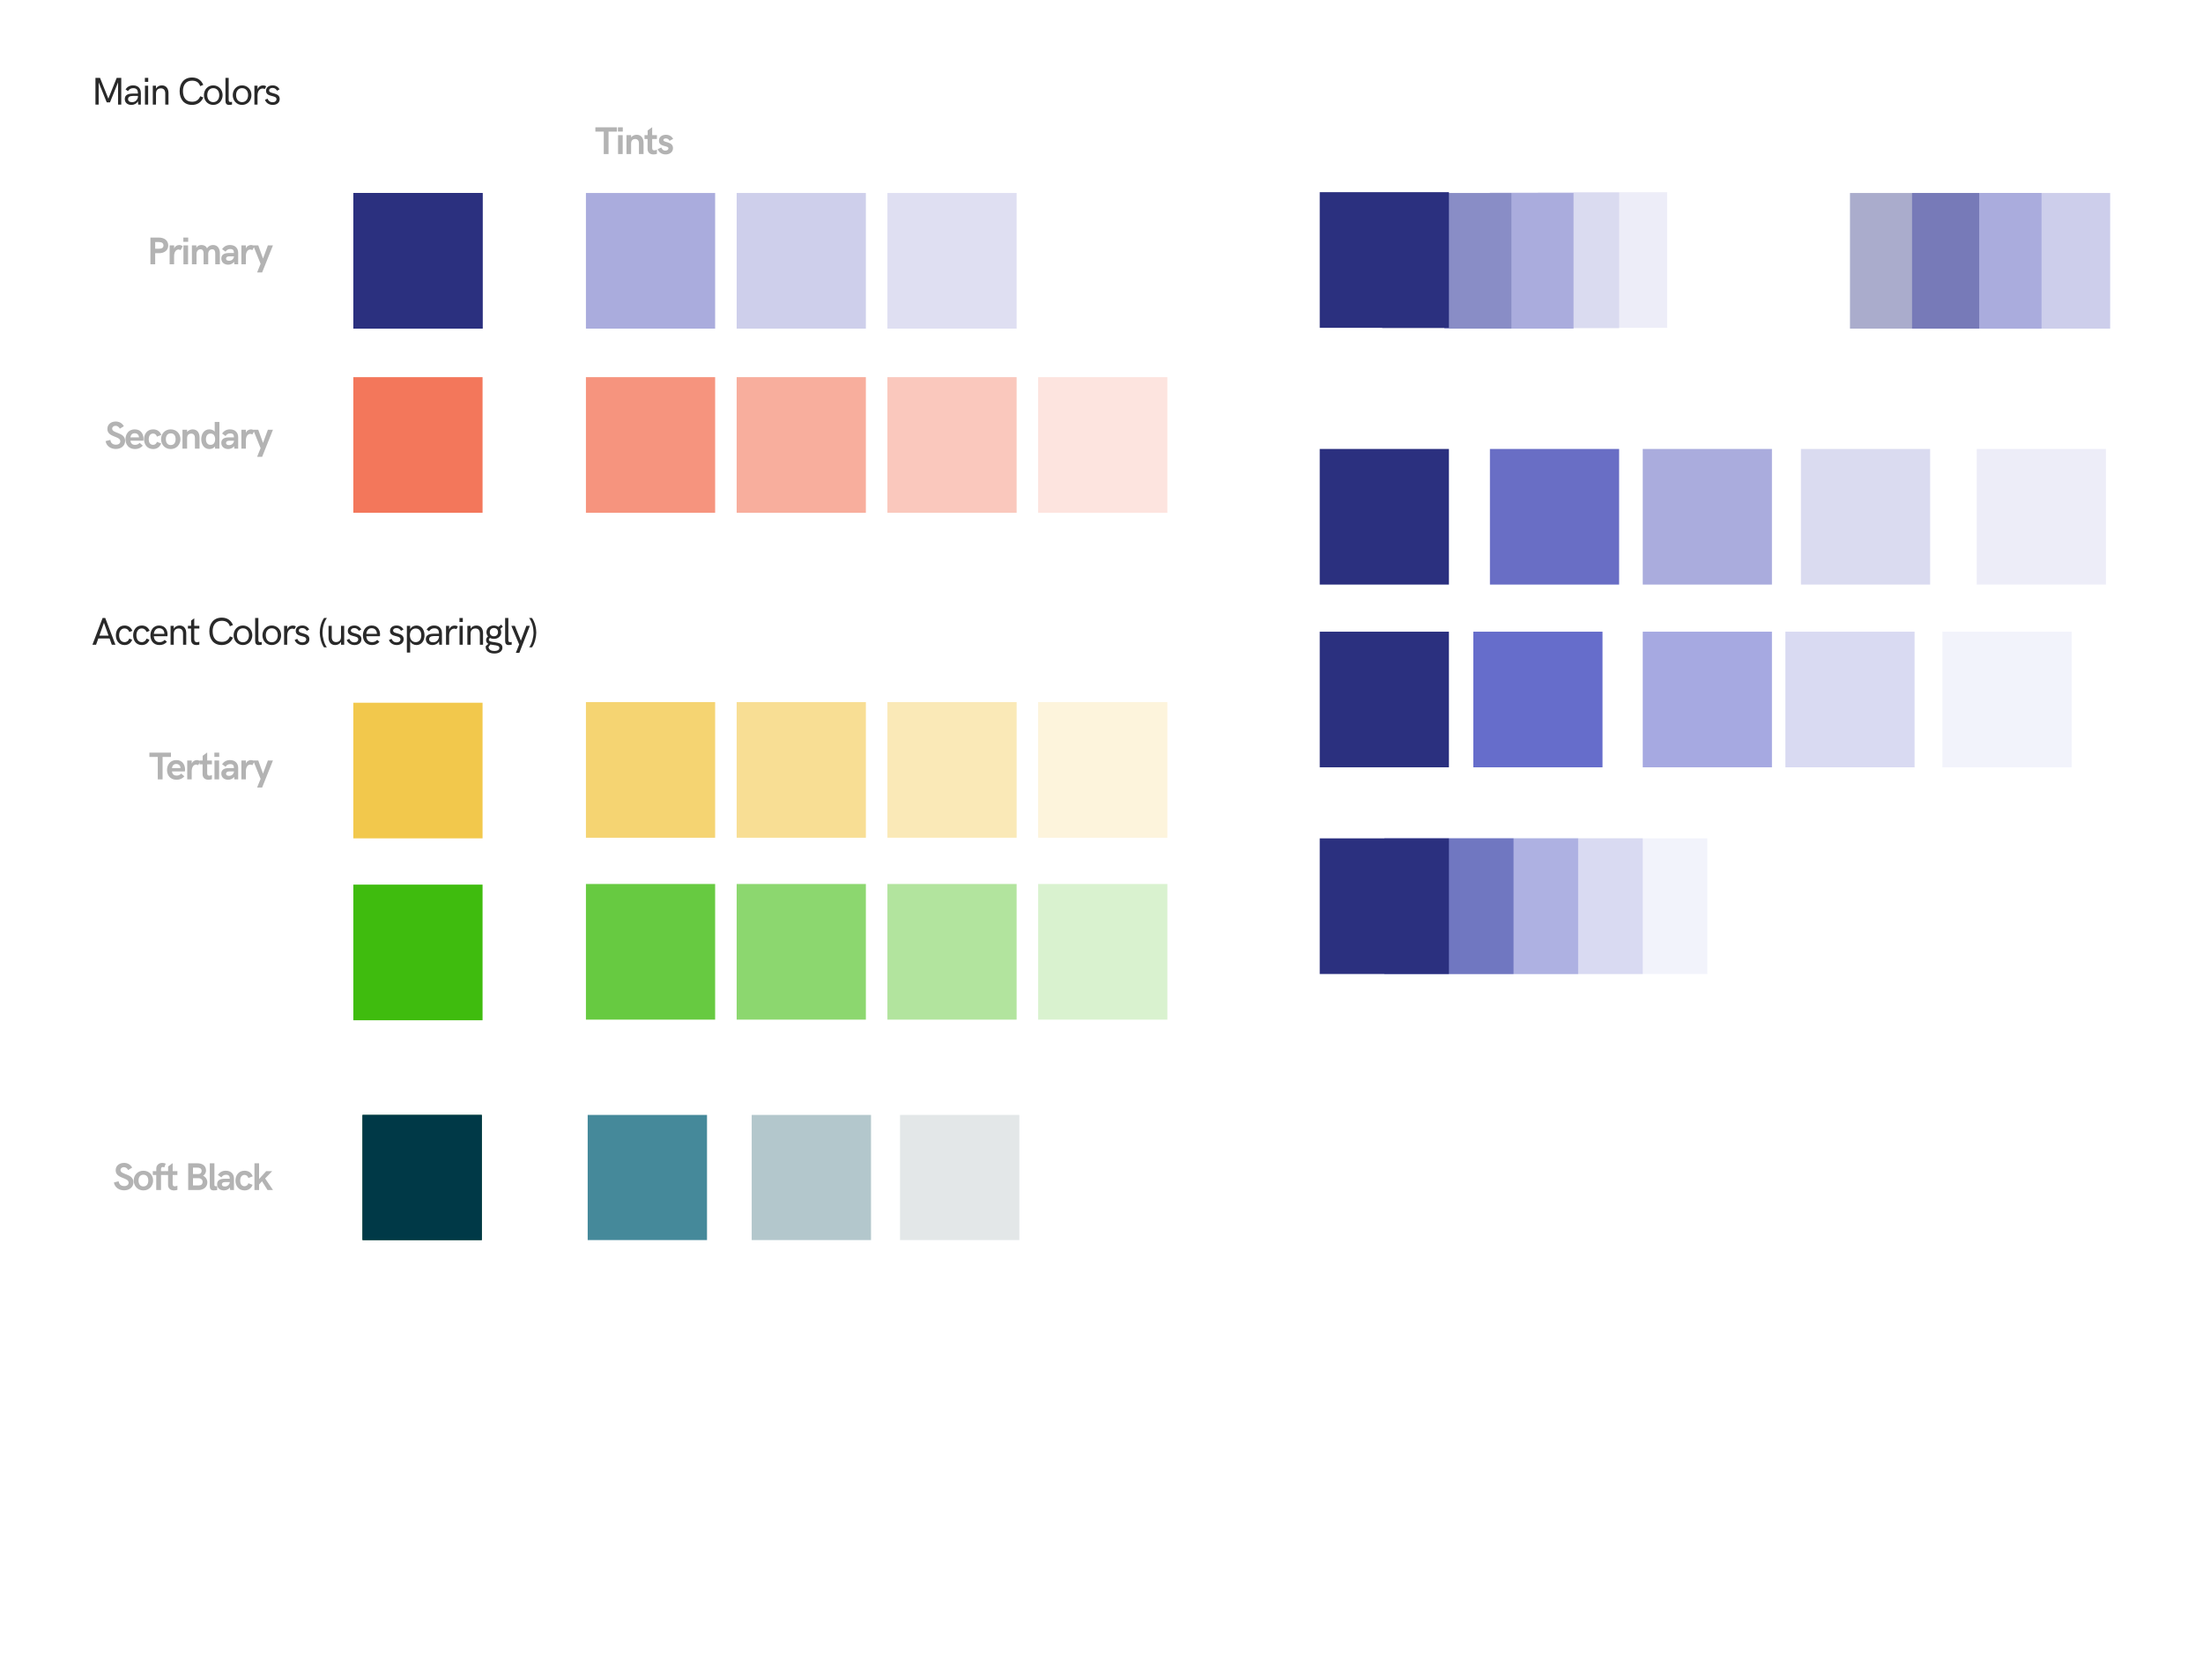
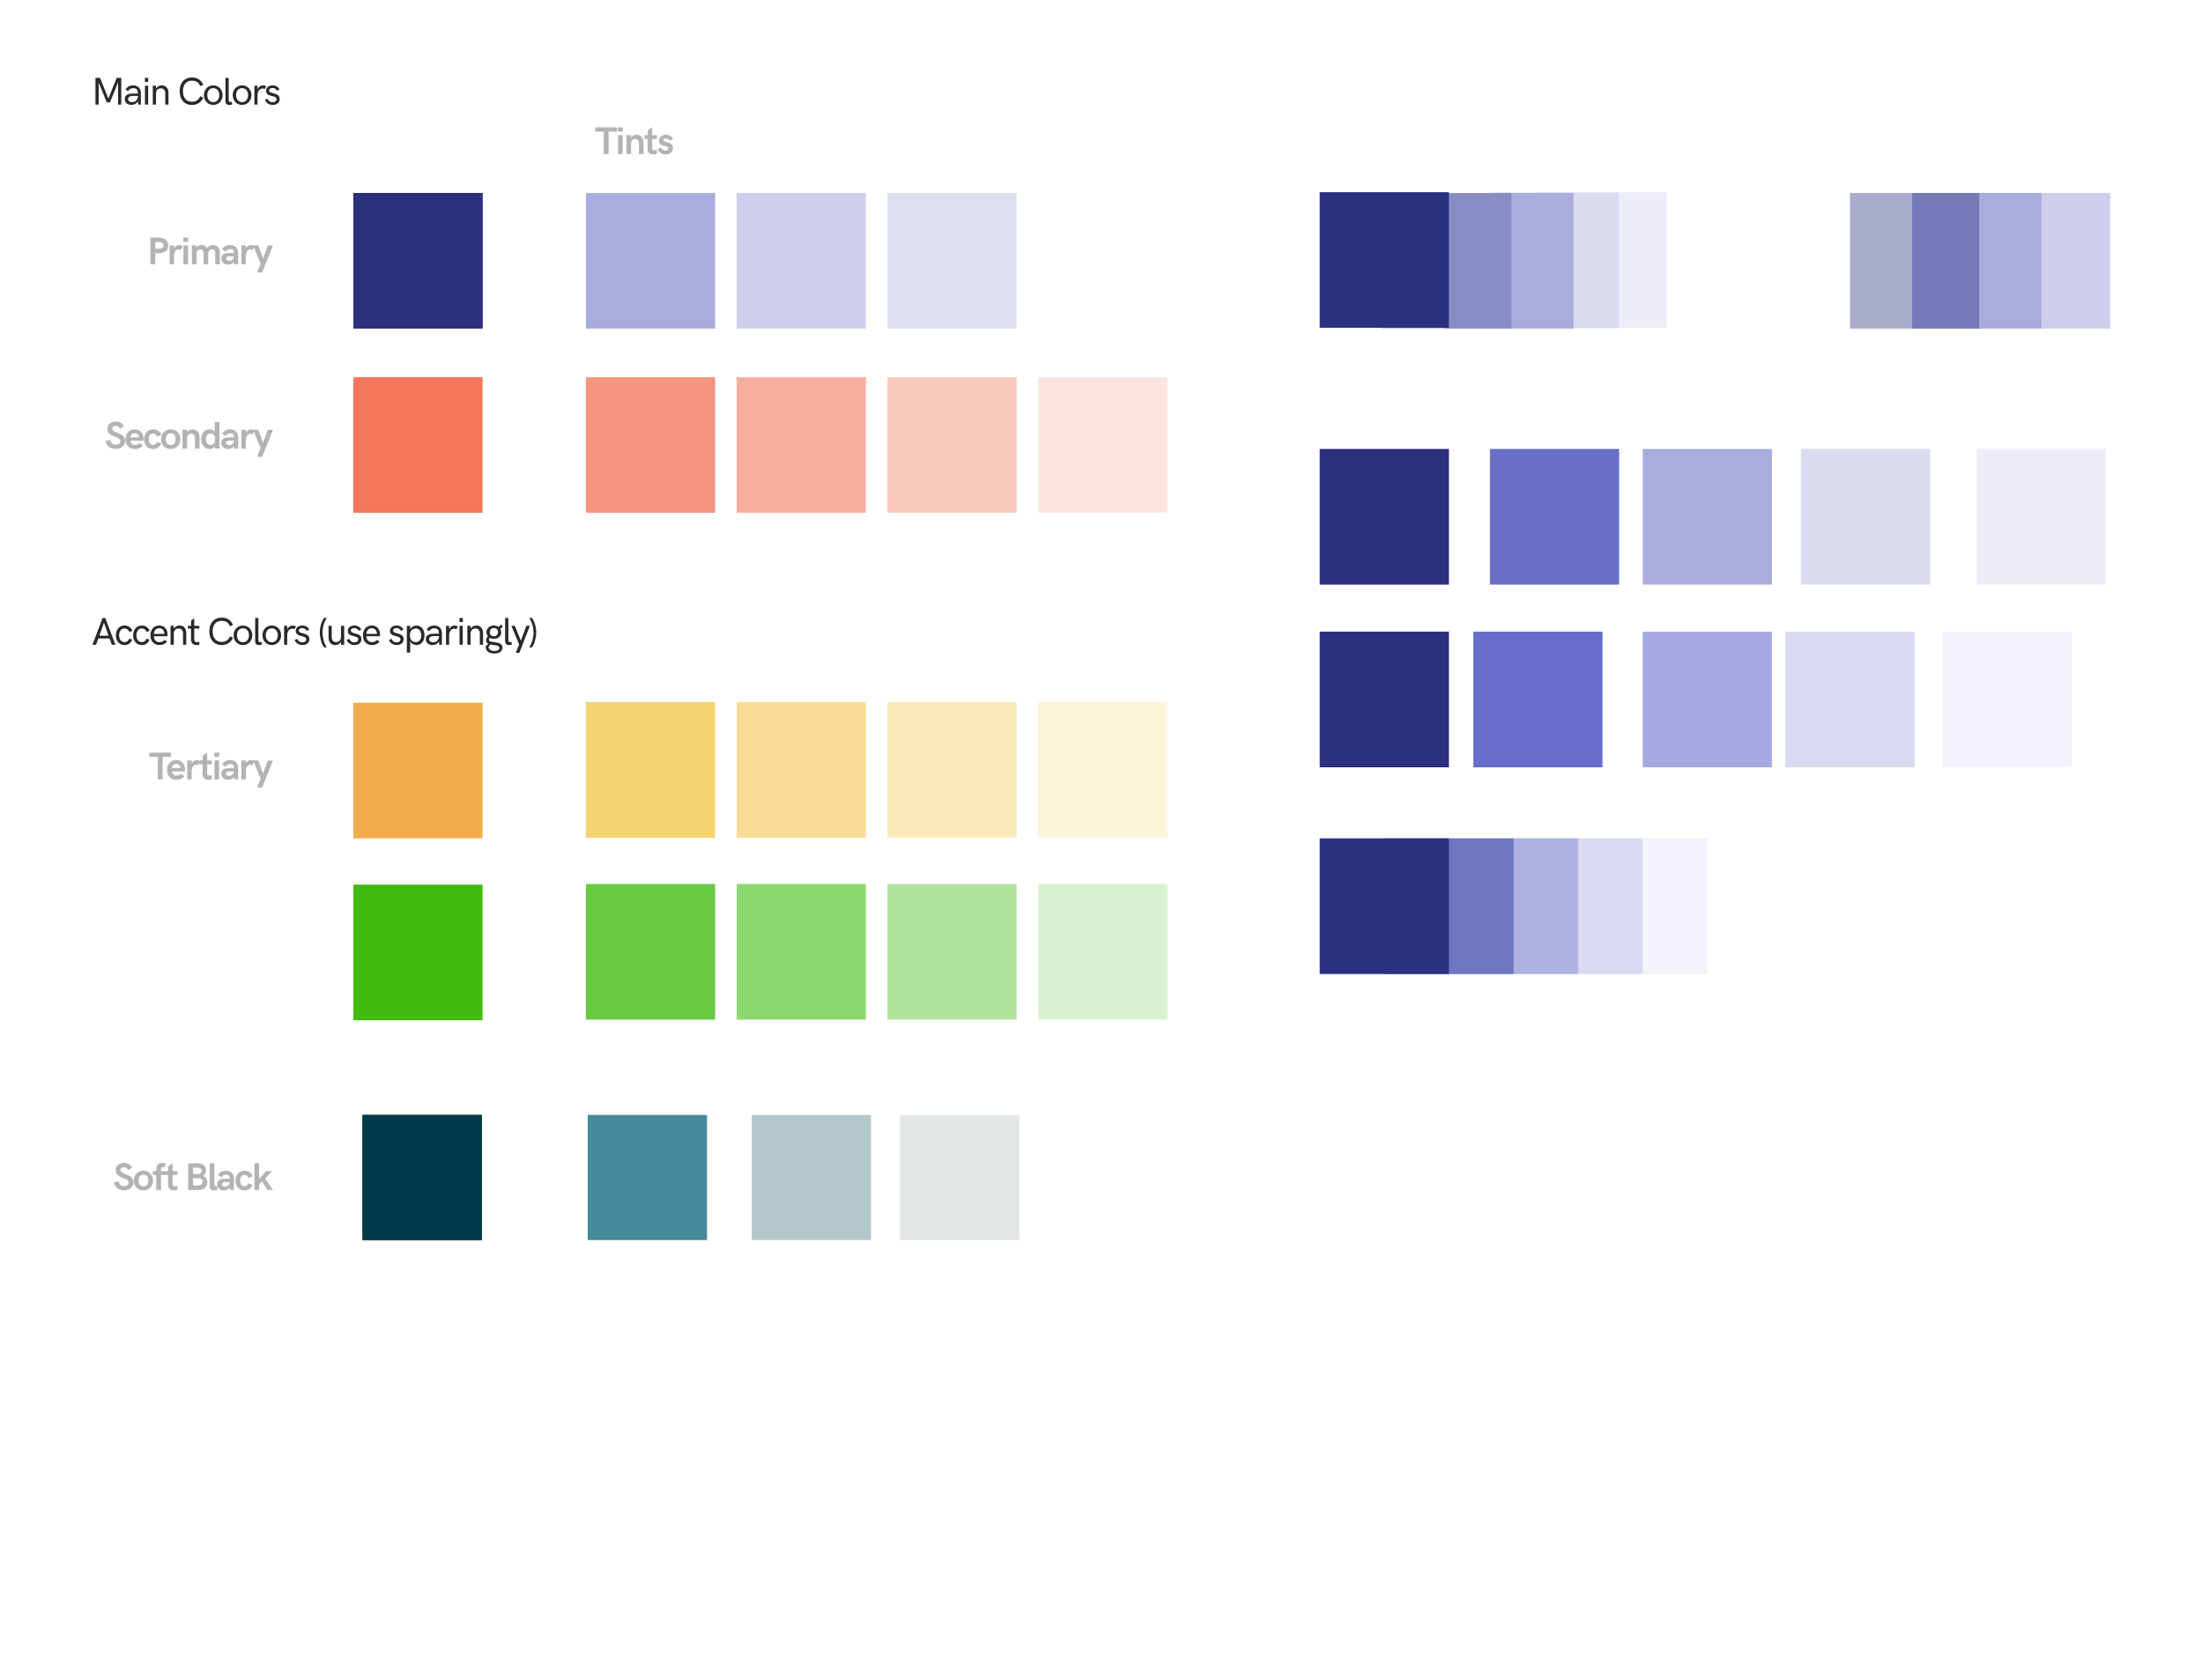
<svg xmlns="http://www.w3.org/2000/svg" width="100%" height="100%" viewBox="0 0 682 520" version="1.1" xml:space="preserve" style="fill-rule:evenodd;clip-rule:evenodd;stroke-linejoin:round;stroke-miterlimit:1.414;">
  <rect id="Color-Palette" x="0" y="0" width="681.166" height="520" style="fill:none;" />
  <rect x="488.555" y="259.608" width="40" height="42" style="fill:#f2f3fb;" />
  <rect x="476.103" y="59.51" width="40" height="42" style="fill:#ededf8;" />
  <rect x="613.262" y="59.763" width="40" height="42" style="fill:#cdceeb;" />
  <rect x="557.53" y="139.024" width="40" height="42" style="fill:#dadbf0;" />
  <rect x="461.246" y="59.609" width="40" height="42" style="fill:#dadbf0;" />
  <rect x="552.713" y="195.606" width="40" height="42" style="fill:#d9daf2;" />
  <rect x="468.555" y="259.608" width="40" height="42" style="fill:#d9daf2;" />
  <rect x="601.335" y="195.606" width="40" height="42" style="fill:#f2f3fb;" />
  <rect x="228.055" y="59.763" width="40" height="42" style="fill:#cecfeb;" />
  <rect x="228.055" y="116.792" width="40" height="42" style="fill:#f3775b;fill-opacity:0.597;" />
  <rect x="228.055" y="217.414" width="40" height="42" style="fill:#f2c84c;fill-opacity:0.597;" />
  <rect x="228.055" y="273.738" width="40" height="42" style="fill:#3fbc0e;fill-opacity:0.597;" />
  <rect x="181.389" y="59.763" width="40" height="42" style="fill:#aaacdd;" />
  <rect x="447.131" y="59.763" width="40" height="42" style="fill:#aaacdd;" />
  <rect x="591.951" y="59.763" width="40" height="42" style="fill:#aaacdd;" />
  <rect x="591.951" y="59.763" width="40" height="42" style="fill:#aaacdd;" />
  <rect x="508.555" y="139.024" width="40" height="42" style="fill:#aaacdd;" />
  <rect x="508.555" y="195.606" width="40" height="42" style="fill:#a6a9e1;" />
  <rect x="448.555" y="259.608" width="40" height="42" style="fill:#aeb1e2;" />
  <rect x="456.103" y="195.606" width="40" height="42" style="fill:#666dcb;" />
  <rect x="428.555" y="259.608" width="40" height="42" style="fill:#7077c1;" />
  <rect x="461.246" y="139.024" width="40" height="42" style="fill:#696ec5;" />
  <rect x="181.389" y="116.792" width="40" height="42" style="fill:#f3775b;fill-opacity:0.789;" />
  <rect x="181.389" y="217.414" width="40" height="42" style="fill:#f2c84c;fill-opacity:0.789;" />
  <rect x="181.389" y="273.738" width="40" height="42" style="fill:#3fbc0e;fill-opacity:0.789;" />
  <rect x="109.389" y="59.763" width="40" height="42" style="fill:#2b307f;" />
  <rect x="109.389" y="59.763" width="40" height="42" style="fill:#2b307f;" />
  <rect x="427.893" y="59.763" width="40" height="42" style="fill:#2b307f;fill-opacity:0.251;" />
  <rect x="572.713" y="59.763" width="40" height="42" style="fill:#2b307f;fill-opacity:0.4;" />
  <rect x="408.555" y="139.024" width="40" height="42" style="fill:#2b307f;" />
  <rect x="408.555" y="59.51" width="40" height="42" style="fill:#2b307f;" />
  <rect x="408.555" y="195.606" width="40" height="42" style="fill:#2b307f;" />
  <rect x="408.555" y="259.608" width="40" height="42" style="fill:#2b307f;" />
  <rect x="109.389" y="116.792" width="40" height="42" style="fill:#f3775b;" />
-   <rect x="109.389" y="217.608" width="40" height="42" style="fill:#f2c84c;" />
+   <rect x="109.389" y="217.608" width="40" height="42" style="fill:#f2ad4c;" />
  <rect x="109.389" y="273.933" width="40" height="42" style="fill:#3fbc0e;" />
  <rect x="274.722" y="59.763" width="40" height="42" style="fill:#dfdff2;" />
  <rect x="274.722" y="116.792" width="40" height="42" style="fill:#f3775b;fill-opacity:0.4;" />
  <rect x="274.722" y="217.414" width="40" height="42" style="fill:#f2c84c;fill-opacity:0.4;" />
  <rect x="274.722" y="273.738" width="40" height="42" style="fill:#3fbc0e;fill-opacity:0.4;" />
  <rect x="611.951" y="139.024" width="40" height="42" style="fill:#ededf8;" />
  <rect x="321.389" y="116.792" width="40" height="42" style="fill:#f3775b;fill-opacity:0.199;" />
  <rect x="321.389" y="217.414" width="40" height="42" style="fill:#f2c84c;fill-opacity:0.199;" />
  <rect x="321.389" y="273.738" width="40" height="42" style="fill:#3fbc0e;fill-opacity:0.199;" />
  <path d="M46.564,81.844L48.041,81.844L48.041,78.411L49.16,78.411C50.848,78.411 52.084,77.561 52.084,76.014C52.084,74.45 50.848,73.565 49.16,73.565L46.564,73.565L46.564,81.844ZM48.041,77.022L48.041,74.954L49.16,74.954C50.168,74.954 50.607,75.341 50.607,76.014C50.607,76.671 50.18,77.022 49.16,77.022L48.041,77.022Z" style="fill:#b3b3b3;fill-rule:nonzero;" />
  <path d="M52.512,81.844L53.895,81.844L53.895,79.372C53.895,77.884 54.592,77.262 55.26,77.262C55.488,77.262 55.705,77.333 55.899,77.462L56.549,76.29C56.268,76.003 55.863,75.868 55.477,75.868C54.82,75.868 54.158,76.266 53.906,76.975L53.906,75.991L52.512,75.991L52.512,81.844Z" style="fill:#b3b3b3;fill-rule:nonzero;" />
  <path d="M56.76,74.884L58.26,74.884L58.26,73.565L56.76,73.565L56.76,74.884ZM56.795,81.844L58.225,81.844L58.225,75.991L56.795,75.991L56.795,81.844Z" style="fill:#b3b3b3;fill-rule:nonzero;" />
  <path d="M59.414,81.844L60.844,81.844L60.844,78.628C60.844,77.848 61.301,77.198 62.08,77.198C62.813,77.198 63.03,77.778 63.03,78.487L63.03,81.844L64.459,81.844L64.459,78.628C64.459,77.848 64.91,77.198 65.684,77.198C66.422,77.198 66.639,77.79 66.639,78.51L66.639,81.844L68.069,81.844L68.069,78.329C68.069,77.093 67.459,75.868 65.971,75.868C65.262,75.868 64.565,76.143 64.096,76.899C63.75,76.12 63.03,75.868 62.367,75.868C61.77,75.868 61.166,76.073 60.785,76.723L60.785,75.991L59.403,75.991L59.414,81.844Z" style="fill:#b3b3b3;fill-rule:nonzero;" />
  <path d="M71.203,75.868C70.049,75.868 69.305,76.384 68.743,77.151L69.832,77.942C70.084,77.514 70.541,77.116 71.215,77.116C72.147,77.116 72.405,77.485 72.434,78.352L70.84,78.352C69.534,78.352 68.514,78.774 68.514,80.046C68.514,81.27 69.44,81.962 70.641,81.962C71.309,81.962 72.094,81.663 72.469,81.059L72.557,81.844L73.735,81.844L73.735,78.294C73.735,76.864 72.797,75.868 71.203,75.868ZM70.928,80.755C70.289,80.755 69.979,80.479 69.979,80.093C69.979,79.723 70.278,79.384 70.928,79.384L72.44,79.384L72.44,79.43C72.352,80.122 71.807,80.755 70.928,80.755Z" style="fill:#b3b3b3;fill-rule:nonzero;" />
  <path d="M74.731,81.844L76.114,81.844L76.114,79.372C76.114,77.884 76.811,77.262 77.479,77.262C77.707,77.262 77.924,77.333 78.118,77.462L78.768,76.29C78.487,76.003 78.082,75.868 77.696,75.868C77.04,75.868 76.377,76.266 76.125,76.975L76.125,75.991L74.731,75.991L74.731,81.844Z" style="fill:#b3b3b3;fill-rule:nonzero;" />
  <path d="M79.594,84.364L81.153,84.364L84.499,75.991L82.928,75.991L81.428,80.057L79.952,75.991L78.381,75.991L80.672,81.686L79.594,84.364Z" style="fill:#b3b3b3;fill-rule:nonzero;" />
  <path d="M35.859,139.026C37.441,139.026 38.736,138.083 38.736,136.518C38.736,133.77 34.728,134.298 34.728,132.739C34.728,132.212 35.185,131.854 35.771,131.854C36.328,131.854 36.82,132.177 37.107,132.739L38.344,131.983C37.775,130.976 36.844,130.53 35.824,130.53C34.429,130.53 33.24,131.351 33.24,132.815C33.24,135.511 37.248,134.936 37.248,136.653C37.248,137.239 36.767,137.708 35.883,137.708C35.004,137.708 34.271,137.251 34.166,136.22L32.689,136.595C32.953,138.224 34.394,139.026 35.859,139.026Z" style="fill:#b3b3b3;fill-rule:nonzero;" />
  <path d="M41.812,139.05C42.797,139.05 43.576,138.704 44.215,137.995L43.23,137.134C42.82,137.591 42.351,137.755 41.824,137.755C40.904,137.755 40.482,137.239 40.359,136.472L44.379,136.472C44.408,136.39 44.432,136.149 44.432,135.909C44.432,134.602 43.769,132.956 41.719,132.956C39.738,132.956 38.848,134.503 38.848,136.026C38.848,137.602 39.797,139.05 41.812,139.05ZM40.359,135.44C40.494,134.708 40.863,134.157 41.707,134.157C42.328,134.157 42.832,134.468 42.978,135.071C43.014,135.188 43.025,135.311 43.025,135.44L40.359,135.44Z" style="fill:#b3b3b3;fill-rule:nonzero;" />
  <path d="M47.42,139.05C48.58,139.05 49.494,138.405 49.881,137.315L48.58,136.823C48.428,137.374 47.982,137.755 47.408,137.755C46.412,137.755 46.037,136.905 46.037,136.015C46.037,135.142 46.424,134.251 47.408,134.251C47.994,134.251 48.428,134.649 48.58,135.212L49.939,134.685C49.494,133.518 48.568,132.956 47.408,132.956C45.498,132.956 44.584,134.479 44.584,136.015C44.584,137.567 45.51,139.05 47.42,139.05Z" style="fill:#b3b3b3;fill-rule:nonzero;" />
  <path d="M52.858,139.05C54.668,139.05 55.858,137.649 55.858,135.991C55.858,134.339 54.668,132.956 52.858,132.956C51.047,132.956 49.858,134.339 49.858,135.991C49.858,137.649 51.047,139.05 52.858,139.05ZM52.858,137.819C51.779,137.819 51.346,136.952 51.346,135.991C51.346,135.03 51.779,134.192 52.858,134.192C53.941,134.192 54.369,135.03 54.369,135.991C54.369,136.952 53.941,137.819 52.858,137.819Z" style="fill:#b3b3b3;fill-rule:nonzero;" />
  <path d="M56.49,138.933L57.92,138.933L57.92,135.727C57.92,134.708 58.424,134.274 59.227,134.274C59.959,134.274 60.346,134.831 60.346,135.599L60.346,138.933L61.776,138.933L61.776,135.417C61.776,134.192 61.172,132.956 59.637,132.956C59.063,132.956 58.389,133.185 57.92,133.759L57.92,133.079L56.49,133.079L56.49,138.933Z" style="fill:#b3b3b3;fill-rule:nonzero;" />
  <path d="M64.834,139.05C65.479,139.05 66.129,138.827 66.533,138.27L66.598,138.933L67.928,138.933L67.928,130.653L66.475,130.653L66.475,133.665C66.071,133.161 65.42,132.956 64.811,132.956C63.188,132.956 62.297,134.386 62.297,136.003C62.297,137.638 63.188,139.05 64.834,139.05ZM65.18,137.755C64.196,137.755 63.75,136.987 63.75,136.003C63.75,135.03 64.196,134.251 65.18,134.251C66.164,134.251 66.598,135.018 66.598,136.003C66.598,136.999 66.164,137.755 65.18,137.755Z" style="fill:#b3b3b3;fill-rule:nonzero;" />
  <path d="M71.203,132.956C70.049,132.956 69.305,133.472 68.743,134.239L69.832,135.03C70.084,134.602 70.541,134.204 71.215,134.204C72.147,134.204 72.405,134.573 72.434,135.44L70.84,135.44C69.534,135.44 68.514,135.862 68.514,137.134C68.514,138.358 69.44,139.05 70.641,139.05C71.309,139.05 72.094,138.751 72.469,138.147L72.557,138.933L73.735,138.933L73.735,135.382C73.735,133.952 72.797,132.956 71.203,132.956ZM70.928,137.843C70.289,137.843 69.979,137.567 69.979,137.181C69.979,136.811 70.278,136.472 70.928,136.472L72.44,136.472L72.44,136.518C72.352,137.21 71.807,137.843 70.928,137.843Z" style="fill:#b3b3b3;fill-rule:nonzero;" />
  <path d="M74.731,138.933L76.114,138.933L76.114,136.46C76.114,134.972 76.811,134.351 77.479,134.351C77.707,134.351 77.924,134.421 78.118,134.55L78.768,133.378C78.487,133.091 78.082,132.956 77.696,132.956C77.04,132.956 76.377,133.354 76.125,134.063L76.125,133.079L74.731,133.079L74.731,138.933Z" style="fill:#b3b3b3;fill-rule:nonzero;" />
  <path d="M79.594,141.452L81.153,141.452L84.499,133.079L82.928,133.079L81.428,137.145L79.952,133.079L78.381,133.079L80.672,138.774L79.594,141.452Z" style="fill:#b3b3b3;fill-rule:nonzero;" />
  <path d="M48.844,241.343L50.332,241.343L50.332,234.394L52.922,234.394L52.922,233.064L46.248,233.064L46.248,234.394L48.844,234.394L48.844,241.343Z" style="fill:#b3b3b3;fill-rule:nonzero;" />
  <path d="M54.674,241.46C55.658,241.46 56.437,241.115 57.076,240.406L56.092,239.544C55.682,240.001 55.213,240.165 54.686,240.165C53.766,240.165 53.344,239.65 53.221,238.882L57.24,238.882C57.27,238.8 57.293,238.56 57.293,238.32C57.293,237.013 56.631,235.367 54.58,235.367C52.6,235.367 51.709,236.913 51.709,238.437C51.709,240.013 52.658,241.46 54.674,241.46ZM53.221,237.851C53.355,237.118 53.725,236.568 54.568,236.568C55.189,236.568 55.693,236.878 55.84,237.482C55.875,237.599 55.887,237.722 55.887,237.851L53.221,237.851Z" style="fill:#b3b3b3;fill-rule:nonzero;" />
  <path d="M57.961,241.343L59.344,241.343L59.344,238.87C59.344,237.382 60.041,236.761 60.709,236.761C60.938,236.761 61.154,236.831 61.348,236.96L61.998,235.788C61.717,235.501 61.313,235.367 60.926,235.367C60.27,235.367 59.608,235.765 59.356,236.474L59.356,235.49L57.961,235.49L57.961,241.343Z" style="fill:#b3b3b3;fill-rule:nonzero;" />
  <path d="M64.541,241.46C64.969,241.46 65.391,241.367 65.608,241.284L65.608,239.99C65.414,240.083 65.092,240.2 64.793,240.2C64.418,240.2 64.143,240.036 64.143,239.474L64.143,236.685L65.608,236.685L65.608,235.49L64.143,235.49L64.143,233.017L62.737,234.036L62.737,235.49L61.77,235.49L61.77,236.685L62.713,236.685L62.713,239.726C62.713,240.792 63.399,241.46 64.541,241.46Z" style="fill:#b3b3b3;fill-rule:nonzero;" />
  <path d="M66.364,234.382L67.864,234.382L67.864,233.064L66.364,233.064L66.364,234.382ZM66.399,241.343L67.828,241.343L67.828,235.49L66.399,235.49L66.399,241.343Z" style="fill:#b3b3b3;fill-rule:nonzero;" />
  <path d="M71.203,235.367C70.049,235.367 69.305,235.882 68.743,236.65L69.832,237.441C70.084,237.013 70.541,236.615 71.215,236.615C72.147,236.615 72.405,236.984 72.434,237.851L70.84,237.851C69.534,237.851 68.514,238.273 68.514,239.544C68.514,240.769 69.44,241.46 70.641,241.46C71.309,241.46 72.094,241.161 72.469,240.558L72.557,241.343L73.735,241.343L73.735,237.792C73.735,236.363 72.797,235.367 71.203,235.367ZM70.928,240.253C70.289,240.253 69.979,239.978 69.979,239.591C69.979,239.222 70.278,238.882 70.928,238.882L72.44,238.882L72.44,238.929C72.352,239.62 71.807,240.253 70.928,240.253Z" style="fill:#b3b3b3;fill-rule:nonzero;" />
  <path d="M74.731,241.343L76.114,241.343L76.114,238.87C76.114,237.382 76.811,236.761 77.479,236.761C77.707,236.761 77.924,236.831 78.118,236.96L78.768,235.788C78.487,235.501 78.082,235.367 77.696,235.367C77.04,235.367 76.377,235.765 76.125,236.474L76.125,235.49L74.731,235.49L74.731,241.343Z" style="fill:#b3b3b3;fill-rule:nonzero;" />
  <path d="M79.594,243.863L81.153,243.863L84.499,235.49L82.928,235.49L81.428,239.556L79.952,235.49L78.381,235.49L80.672,241.185L79.594,243.863Z" style="fill:#b3b3b3;fill-rule:nonzero;" />
  <path d="M38.431,368.598C40.013,368.598 41.308,367.655 41.308,366.091C41.308,363.343 37.3,363.87 37.3,362.311C37.3,361.784 37.758,361.427 38.343,361.427C38.9,361.427 39.392,361.749 39.679,362.311L40.916,361.556C40.347,360.548 39.416,360.102 38.396,360.102C37.002,360.102 35.812,360.923 35.812,362.388C35.812,365.083 39.82,364.509 39.82,366.225C39.82,366.811 39.34,367.28 38.455,367.28C37.576,367.28 36.843,366.823 36.738,365.792L35.261,366.167C35.525,367.796 36.967,368.598 38.431,368.598Z" style="fill:#b3b3b3;fill-rule:nonzero;" />
  <path d="M44.396,368.622C46.207,368.622 47.396,367.222 47.396,365.563C47.396,363.911 46.207,362.528 44.396,362.528C42.586,362.528 41.396,363.911 41.396,365.563C41.396,367.222 42.586,368.622 44.396,368.622ZM44.396,367.391C43.318,367.391 42.885,366.524 42.885,365.563C42.885,364.602 43.318,363.764 44.396,363.764C45.48,363.764 45.908,364.602 45.908,365.563C45.908,366.524 45.48,367.391 44.396,367.391Z" style="fill:#b3b3b3;fill-rule:nonzero;" />
  <path d="M48.369,368.505L49.846,368.505L49.846,363.847L51.211,363.847L51.211,362.651L49.846,362.651L49.846,362.013C49.846,361.556 50.098,361.374 50.385,361.374C50.537,361.374 50.707,361.438 50.842,361.52L51.31,360.343C50.994,360.202 50.637,360.102 50.25,360.102C49.266,360.102 48.381,360.729 48.381,361.866L48.381,362.651L47.297,362.651L47.297,363.847L48.369,363.847L48.369,368.505Z" style="fill:#b3b3b3;fill-rule:nonzero;" />
  <path d="M53.854,368.622C54.281,368.622 54.703,368.528 54.92,368.446L54.92,367.151C54.727,367.245 54.404,367.362 54.105,367.362C53.73,367.362 53.455,367.198 53.455,366.636L53.455,363.847L54.92,363.847L54.92,362.651L53.455,362.651L53.455,360.179L52.049,361.198L52.049,362.651L51.082,362.651L51.082,363.847L52.025,363.847L52.025,366.888C52.025,367.954 52.711,368.622 53.854,368.622Z" style="fill:#b3b3b3;fill-rule:nonzero;" />
  <path d="M58.26,368.505L61.488,368.505C62.895,368.505 64.19,367.643 64.19,366.102C64.19,365.276 63.615,364.374 62.86,364.075C63.328,363.823 63.779,363.214 63.779,362.458C63.779,360.8 62.391,360.225 61.131,360.225L58.26,360.225L58.26,368.505ZM59.748,363.559L59.748,361.567L61.154,361.567C61.863,361.567 62.414,361.895 62.414,362.54C62.414,363.354 61.852,363.559 61.272,363.559L59.748,363.559ZM59.748,367.087L59.748,364.843L61.453,364.843C62.233,364.843 62.725,365.347 62.725,365.938C62.725,366.718 62.279,367.087 61.512,367.087L59.748,367.087Z" style="fill:#b3b3b3;fill-rule:nonzero;" />
  <path d="M66.17,368.622C66.51,368.622 66.938,368.563 67.237,368.505L67.237,367.304C67.084,367.327 66.926,367.339 66.844,367.339C66.557,367.339 66.375,367.222 66.375,366.946L66.375,360.225L64.946,360.225L64.946,367.339C64.946,368.37 65.496,368.622 66.17,368.622Z" style="fill:#b3b3b3;fill-rule:nonzero;" />
  <path d="M69.903,362.528C68.748,362.528 68.004,363.044 67.442,363.811L68.532,364.602C68.784,364.175 69.241,363.776 69.914,363.776C70.846,363.776 71.104,364.145 71.133,365.013L69.539,365.013C68.233,365.013 67.213,365.434 67.213,366.706C67.213,367.931 68.139,368.622 69.34,368.622C70.008,368.622 70.793,368.323 71.168,367.72L71.256,368.505L72.434,368.505L72.434,364.954C72.434,363.524 71.496,362.528 69.903,362.528ZM69.627,367.415C68.989,367.415 68.678,367.139 68.678,366.753C68.678,366.384 68.977,366.044 69.627,366.044L71.139,366.044L71.139,366.091C71.051,366.782 70.506,367.415 69.627,367.415Z" style="fill:#b3b3b3;fill-rule:nonzero;" />
  <path d="M75.727,368.622C76.887,368.622 77.801,367.977 78.188,366.888L76.887,366.395C76.735,366.946 76.29,367.327 75.715,367.327C74.719,367.327 74.344,366.477 74.344,365.587C74.344,364.714 74.731,363.823 75.715,363.823C76.301,363.823 76.735,364.222 76.887,364.784L78.247,364.257C77.801,363.091 76.875,362.528 75.715,362.528C73.805,362.528 72.891,364.052 72.891,365.587C72.891,367.139 73.817,368.622 75.727,368.622Z" style="fill:#b3b3b3;fill-rule:nonzero;" />
  <path d="M78.774,368.505L80.204,368.505L80.204,366.788L81.106,365.792L82.823,368.505L84.51,368.505L82.079,364.919L84.27,362.651L82.413,362.651L80.204,365.083L80.204,360.225L78.774,360.225L78.774,368.505Z" style="fill:#b3b3b3;fill-rule:nonzero;" />
  <path d="M186.908,47.707L188.396,47.707L188.396,40.758L190.986,40.758L190.986,39.428L184.312,39.428L184.312,40.758L186.908,40.758L186.908,47.707Z" style="fill:#b3b3b3;fill-rule:nonzero;" />
  <path d="M191.302,40.746L192.802,40.746L192.802,39.428L191.302,39.428L191.302,40.746ZM191.338,47.707L192.767,47.707L192.767,41.854L191.338,41.854L191.338,47.707Z" style="fill:#b3b3b3;fill-rule:nonzero;" />
  <path d="M193.945,47.707L195.375,47.707L195.375,44.502C195.375,43.483 195.879,43.049 196.681,43.049C197.414,43.049 197.801,43.606 197.801,44.373L197.801,47.707L199.23,47.707L199.23,44.192C199.23,42.967 198.627,41.731 197.092,41.731C196.517,41.731 195.844,41.959 195.375,42.533L195.375,41.854L193.945,41.854L193.945,47.707Z" style="fill:#b3b3b3;fill-rule:nonzero;" />
  <path d="M202.301,47.824C202.728,47.824 203.15,47.731 203.367,47.649L203.367,46.354C203.174,46.447 202.851,46.565 202.553,46.565C202.178,46.565 201.902,46.401 201.902,45.838L201.902,43.049L203.367,43.049L203.367,41.854L201.902,41.854L201.902,39.381L200.496,40.401L200.496,41.854L199.529,41.854L199.529,43.049L200.473,43.049L200.473,46.09C200.473,47.156 201.158,47.824 202.301,47.824Z" style="fill:#b3b3b3;fill-rule:nonzero;" />
  <path d="M206.057,47.824C207.164,47.824 208.342,47.227 208.342,45.873C208.342,43.723 205.365,44.25 205.365,43.365C205.365,43.09 205.652,42.861 206.121,42.861C206.754,42.861 207.082,43.242 207.281,43.606L208.389,43.002C207.943,42.211 207.176,41.731 206.168,41.731C205.037,41.731 203.994,42.317 203.994,43.553C203.994,45.621 206.936,44.959 206.936,45.944C206.936,46.254 206.648,46.641 205.986,46.641C205.207,46.641 204.896,46.102 204.738,45.68L203.602,46.184C203.889,47.086 204.826,47.824 206.057,47.824Z" style="fill:#b3b3b3;fill-rule:nonzero;" />
  <path d="M28.611,199.648L29.736,199.648L30.439,197.714L33.926,197.714L34.617,199.648L35.736,199.648L32.584,191.368L31.764,191.368L28.611,199.648ZM30.762,196.829L32.18,192.845L33.604,196.829L30.762,196.829Z" style="fill:#292929;fill-rule:nonzero;" />
  <path d="M38.572,199.747C39.68,199.747 40.547,199.138 40.916,198.089L40.014,197.749C39.803,198.417 39.264,198.845 38.561,198.845C37.389,198.845 36.879,197.831 36.879,196.73C36.879,195.646 37.389,194.597 38.561,194.597C39.258,194.597 39.797,195.03 40.031,195.71L40.975,195.341C40.541,194.251 39.656,193.695 38.561,193.695C36.75,193.695 35.871,195.195 35.871,196.73C35.871,198.353 36.815,199.747 38.572,199.747Z" style="fill:#292929;fill-rule:nonzero;" />
  <path d="M43.916,199.747C45.024,199.747 45.891,199.138 46.26,198.089L45.358,197.749C45.147,198.417 44.608,198.845 43.904,198.845C42.733,198.845 42.223,197.831 42.223,196.73C42.223,195.646 42.733,194.597 43.904,194.597C44.602,194.597 45.141,195.03 45.375,195.71L46.319,195.341C45.885,194.251 45,193.695 43.904,193.695C42.094,193.695 41.215,195.195 41.215,196.73C41.215,198.353 42.158,199.747 43.916,199.747Z" style="fill:#292929;fill-rule:nonzero;" />
  <path d="M49.371,199.747C50.326,199.747 51.03,199.443 51.68,198.745L50.989,198.142C50.502,198.657 50.022,198.845 49.377,198.845C48.282,198.845 47.69,198.142 47.614,197.017L51.826,197.017C51.85,196.929 51.873,196.695 51.873,196.478C51.873,195.271 51.235,193.695 49.272,193.695C47.479,193.695 46.565,195.136 46.565,196.747C46.565,198.394 47.52,199.747 49.371,199.747ZM47.614,196.29C47.725,195.265 48.276,194.532 49.266,194.532C50.25,194.532 50.766,195.195 50.866,195.921C50.889,196.038 50.889,196.161 50.889,196.29L47.614,196.29Z" style="fill:#292929;fill-rule:nonzero;" />
  <path d="M52.805,199.648L53.795,199.648L53.795,196.273C53.795,195.171 54.387,194.614 55.319,194.614C56.203,194.614 56.666,195.218 56.666,196.185L56.666,199.648L57.657,199.648L57.657,196.003C57.639,194.749 57.012,193.695 55.588,193.695C54.879,193.695 54.2,194.017 53.795,194.685L53.795,193.794L52.805,193.794L52.805,199.648Z" style="fill:#292929;fill-rule:nonzero;" />
  <path d="M60.815,199.747C61.178,199.747 61.53,199.677 61.717,199.607L61.711,198.704C61.541,198.78 61.254,198.868 60.985,198.868C60.446,198.868 60.135,198.587 60.135,197.849L60.135,194.632L61.717,194.632L61.717,193.794L60.135,193.794L60.135,191.462L59.157,192.177L59.157,193.794L58.178,193.794L58.178,194.632L59.145,194.632L59.145,198.013C59.145,199.114 59.743,199.747 60.815,199.747Z" style="fill:#292929;fill-rule:nonzero;" />
  <path d="M68.643,199.747C70.266,199.747 71.485,198.95 72.135,197.45L71.18,197.058C70.682,198.253 69.868,198.763 68.643,198.763C66.663,198.763 65.831,197.321 65.831,195.458C65.831,193.571 66.745,192.241 68.661,192.241C69.903,192.241 70.776,192.739 71.157,193.929L72.124,193.542C71.497,192.042 70.307,191.257 68.673,191.257C66.083,191.257 64.805,193.103 64.805,195.499C64.805,197.89 66.089,199.747 68.643,199.747Z" style="fill:#292929;fill-rule:nonzero;" />
  <path d="M75.206,199.747C76.923,199.747 78.106,198.382 78.106,196.706C78.106,195.042 76.923,193.695 75.206,193.695C73.495,193.695 72.323,195.042 72.323,196.706C72.323,198.382 73.495,199.747 75.206,199.747ZM75.206,198.886C74.005,198.886 73.354,197.896 73.354,196.706C73.354,195.523 74.005,194.556 75.206,194.556C76.419,194.556 77.075,195.529 77.075,196.706C77.075,197.89 76.419,198.886 75.206,198.886Z" style="fill:#292929;fill-rule:nonzero;" />
  <path d="M80.122,199.747C80.403,199.747 80.755,199.7 81.024,199.642L81.018,198.804C80.848,198.833 80.684,198.851 80.567,198.851C80.087,198.851 79.987,198.564 79.987,198.171L79.987,191.368L78.991,191.368L78.991,198.435C78.991,199.331 79.343,199.747 80.122,199.747Z" style="fill:#292929;fill-rule:nonzero;" />
  <path d="M84.13,199.747C85.847,199.747 87.03,198.382 87.03,196.706C87.03,195.042 85.847,193.695 84.13,193.695C82.419,193.695 81.247,195.042 81.247,196.706C81.247,198.382 82.419,199.747 84.13,199.747ZM84.13,198.886C82.929,198.886 82.278,197.896 82.278,196.706C82.278,195.523 82.929,194.556 84.13,194.556C85.343,194.556 85.999,195.529 85.999,196.706C85.999,197.89 85.343,198.886 84.13,198.886Z" style="fill:#292929;fill-rule:nonzero;" />
  <path d="M87.95,199.648L88.911,199.648L88.911,196.829C88.911,195.277 89.761,194.661 90.499,194.661C90.733,194.661 90.956,194.726 91.155,194.837L91.612,194.017C91.349,193.794 90.991,193.695 90.646,193.695C89.96,193.695 89.198,194.099 88.917,194.943L88.917,193.794L87.95,193.794L87.95,199.648Z" style="fill:#292929;fill-rule:nonzero;" />
  <path d="M93.628,199.747C94.759,199.747 95.778,199.15 95.778,197.919C95.778,195.71 92.503,196.507 92.503,195.241C92.503,194.802 92.919,194.486 93.581,194.486C94.267,194.486 94.7,194.878 94.958,195.347L95.726,194.931C95.304,194.152 94.566,193.695 93.616,193.695C92.491,193.695 91.554,194.269 91.554,195.37C91.554,197.474 94.8,196.577 94.8,197.966C94.8,198.482 94.39,198.915 93.581,198.915C92.72,198.915 92.228,198.376 92.028,197.82L91.226,198.171C91.519,199.062 92.444,199.747 93.628,199.747Z" style="fill:#292929;fill-rule:nonzero;" />
  <path d="M100.314,200.456L101.187,200.456C100.337,199.378 99.833,197.257 99.833,195.921C99.833,194.556 100.226,192.675 101.199,191.368L100.326,191.368C99.365,192.698 98.99,194.556 98.99,195.921C98.99,197.245 99.47,199.331 100.314,200.456Z" style="fill:#292929;fill-rule:nonzero;" />
  <path d="M103.771,199.747C104.48,199.747 105.171,199.425 105.57,198.757L105.57,199.648L106.554,199.648L106.554,193.794L105.57,193.794L105.57,197.169C105.57,198.265 104.972,198.827 104.04,198.827C103.156,198.827 102.693,198.224 102.693,197.257L102.693,193.794L101.708,193.794L101.708,197.433C101.726,198.687 102.347,199.747 103.771,199.747Z" style="fill:#292929;fill-rule:nonzero;" />
  <path d="M109.742,199.747C110.873,199.747 111.892,199.15 111.892,197.919C111.892,195.71 108.617,196.507 108.617,195.241C108.617,194.802 109.033,194.486 109.695,194.486C110.38,194.486 110.814,194.878 111.072,195.347L111.839,194.931C111.418,194.152 110.679,193.695 109.73,193.695C108.605,193.695 107.668,194.269 107.668,195.37C107.668,197.474 110.914,196.577 110.914,197.966C110.914,198.482 110.503,198.915 109.695,198.915C108.834,198.915 108.341,198.376 108.142,197.82L107.339,198.171C107.632,199.062 108.558,199.747 109.742,199.747Z" style="fill:#292929;fill-rule:nonzero;" />
  <path d="M115.156,199.747C116.111,199.747 116.814,199.443 117.464,198.745L116.773,198.142C116.287,198.657 115.806,198.845 115.162,198.845C114.066,198.845 113.474,198.142 113.398,197.017L117.611,197.017C117.634,196.929 117.658,196.695 117.658,196.478C117.658,195.271 117.019,193.695 115.056,193.695C113.263,193.695 112.349,195.136 112.349,196.747C112.349,198.394 113.304,199.747 115.156,199.747ZM113.398,196.29C113.509,195.265 114.06,194.532 115.05,194.532C116.035,194.532 116.55,195.195 116.65,195.921C116.673,196.038 116.673,196.161 116.673,196.29L113.398,196.29Z" style="fill:#292929;fill-rule:nonzero;" />
  <path d="M122.814,199.747C123.945,199.747 124.965,199.15 124.965,197.919C124.965,195.71 121.689,196.507 121.689,195.241C121.689,194.802 122.105,194.486 122.767,194.486C123.453,194.486 123.887,194.878 124.144,195.347L124.912,194.931C124.49,194.152 123.752,193.695 122.803,193.695C121.678,193.695 120.74,194.269 120.74,195.37C120.74,197.474 123.986,196.577 123.986,197.966C123.986,198.482 123.576,198.915 122.767,198.915C121.906,198.915 121.414,198.376 121.215,197.82L120.412,198.171C120.705,199.062 121.631,199.747 122.814,199.747Z" style="fill:#292929;fill-rule:nonzero;" />
  <path d="M125.955,202.073L126.98,202.073L126.98,198.593C127.361,199.331 128.094,199.747 128.92,199.747C130.525,199.747 131.422,198.376 131.422,196.724C131.422,195.077 130.525,193.695 128.937,193.695C128.117,193.695 127.361,194.111 126.98,194.849L126.98,193.794L125.955,193.794L125.955,202.073ZM128.697,198.845C127.555,198.845 126.892,197.925 126.892,196.724C126.892,195.517 127.555,194.614 128.697,194.614C129.84,194.614 130.426,195.534 130.426,196.724C130.426,197.913 129.84,198.845 128.697,198.845Z" style="fill:#292929;fill-rule:nonzero;" />
  <path d="M134.404,193.695C133.332,193.695 132.629,194.146 132.061,194.925L132.822,195.476C133.174,194.931 133.672,194.562 134.416,194.562C135.523,194.562 135.898,195.095 135.904,196.237L134.246,196.237C132.805,196.237 131.832,196.7 131.832,197.913C131.832,199.073 132.699,199.747 133.889,199.747C134.691,199.747 135.5,199.366 135.916,198.605L135.98,199.648L136.807,199.648L136.807,196.079C136.807,194.626 135.939,193.695 134.404,193.695ZM134.082,198.898C133.285,198.898 132.852,198.517 132.852,197.948C132.852,197.357 133.32,196.964 134.305,196.964L135.904,196.964L135.904,197.345C135.711,198.224 135.072,198.898 134.082,198.898Z" style="fill:#292929;fill-rule:nonzero;" />
  <path d="M138.078,199.648L139.039,199.648L139.039,196.829C139.039,195.277 139.889,194.661 140.627,194.661C140.861,194.661 141.084,194.726 141.283,194.837L141.74,194.017C141.477,193.794 141.119,193.695 140.774,193.695C140.088,193.695 139.326,194.099 139.045,194.943L139.045,193.794L138.078,193.794L138.078,199.648Z" style="fill:#292929;fill-rule:nonzero;" />
  <path d="M142.238,192.611L143.276,192.611L143.276,191.368L142.238,191.368L142.238,192.611ZM142.262,199.648L143.252,199.648L143.252,193.794L142.262,193.794L142.262,199.648Z" style="fill:#292929;fill-rule:nonzero;" />
  <path d="M144.688,199.648L145.678,199.648L145.678,196.273C145.678,195.171 146.27,194.614 147.201,194.614C148.086,194.614 148.549,195.218 148.549,196.185L148.549,199.648L149.539,199.648L149.539,196.003C149.522,194.749 148.895,193.695 147.471,193.695C146.762,193.695 146.082,194.017 145.678,194.685L145.678,193.794L144.688,193.794L144.688,199.648Z" style="fill:#292929;fill-rule:nonzero;" />
  <path d="M153.166,198.874C152.123,198.728 151.344,198.663 151.344,198.071C151.344,197.843 151.461,197.679 151.707,197.562C152.053,197.737 152.457,197.837 152.903,197.837C154.157,197.837 155.159,197.04 155.159,195.804C155.159,195.4 155.053,195.03 154.866,194.726L155.668,194.058L155.153,193.413L154.321,194.134C153.928,193.853 153.424,193.695 152.873,193.695C151.608,193.695 150.594,194.538 150.594,195.751C150.594,196.273 150.776,196.73 151.092,197.087C150.7,197.374 150.489,197.737 150.489,198.241C150.489,198.821 150.782,199.161 151.186,199.372L150.377,200.093C150.366,200.169 150.36,200.239 150.36,200.351C150.36,201.523 151.327,202.366 153.049,202.366C154.485,202.366 155.539,201.734 155.539,200.527C155.539,199.243 154.321,199.044 153.166,198.874ZM152.909,194.468C153.694,194.468 154.174,195.001 154.174,195.763C154.174,196.501 153.7,197.023 152.903,197.023C152.1,197.023 151.62,196.501 151.62,195.757C151.62,195.007 152.118,194.468 152.909,194.468ZM153.043,201.587C152.1,201.587 151.385,201.218 151.268,200.48L151.25,200.304L151.801,199.583C152.141,199.659 152.498,199.7 152.821,199.741C153.893,199.876 154.596,199.987 154.596,200.632C154.596,201.241 153.987,201.587 153.043,201.587Z" style="fill:#292929;fill-rule:nonzero;" />
  <path d="M157.508,199.747C157.79,199.747 158.141,199.7 158.411,199.642L158.405,198.804C158.235,198.833 158.071,198.851 157.954,198.851C157.473,198.851 157.374,198.564 157.374,198.171L157.374,191.368L156.377,191.368L156.377,198.435C156.377,199.331 156.729,199.747 157.508,199.747Z" style="fill:#292929;fill-rule:nonzero;" />
  <path d="M159.694,202.161L160.778,202.161L164.036,193.794L162.946,193.794L161.247,198.4L159.389,193.794L158.294,193.794L160.719,199.548L159.694,202.161Z" style="fill:#292929;fill-rule:nonzero;" />
  <path d="M164.692,200.456C165.536,199.331 166.016,197.245 166.016,195.921C166.016,194.556 165.641,192.698 164.68,191.368L163.807,191.368C164.78,192.675 165.173,194.556 165.173,195.921C165.173,197.257 164.669,199.378 163.819,200.456L164.692,200.456Z" style="fill:#292929;fill-rule:nonzero;" />
  <path d="M36.129,24.111L33.545,30.545L30.961,24.111L29.549,24.111L29.549,32.391L30.545,32.391L30.545,25.506L33.041,31.699L34.049,31.699L36.545,25.506L36.545,32.391L37.541,32.391L37.541,24.111L36.129,24.111Z" style="fill:#292929;fill-rule:nonzero;" />
  <path d="M41.203,26.437C40.131,26.437 39.428,26.889 38.859,27.668L39.621,28.219C39.973,27.674 40.471,27.305 41.215,27.305C42.322,27.305 42.697,27.838 42.703,28.98L41.045,28.98C39.604,28.98 38.631,29.443 38.631,30.656C38.631,31.816 39.498,32.49 40.688,32.49C41.49,32.49 42.299,32.109 42.715,31.348L42.779,32.391L43.606,32.391L43.606,28.822C43.606,27.369 42.738,26.437 41.203,26.437ZM40.881,31.641C40.084,31.641 39.65,31.26 39.65,30.691C39.65,30.1 40.119,29.707 41.104,29.707L42.703,29.707L42.703,30.088C42.51,30.967 41.871,31.641 40.881,31.641Z" style="fill:#292929;fill-rule:nonzero;" />
  <path d="M44.854,25.354L45.891,25.354L45.891,24.111L44.854,24.111L44.854,25.354ZM44.877,32.391L45.867,32.391L45.867,26.537L44.877,26.537L44.877,32.391Z" style="fill:#292929;fill-rule:nonzero;" />
  <path d="M47.303,32.391L48.293,32.391L48.293,29.016C48.293,27.914 48.885,27.357 49.817,27.357C50.701,27.357 51.164,27.961 51.164,28.928L51.164,32.391L52.155,32.391L52.155,28.746C52.137,27.492 51.51,26.437 50.086,26.437C49.377,26.437 48.698,26.76 48.293,27.428L48.293,26.537L47.303,26.537L47.303,32.391Z" style="fill:#292929;fill-rule:nonzero;" />
  <path d="M59.45,32.49C61.073,32.49 62.291,31.693 62.942,30.193L61.987,29.801C61.489,30.996 60.674,31.506 59.45,31.506C57.469,31.506 56.637,30.064 56.637,28.201C56.637,26.314 57.551,24.984 59.467,24.984C60.709,24.984 61.582,25.482 61.963,26.672L62.93,26.285C62.303,24.785 61.114,24 59.479,24C56.889,24 55.612,25.846 55.612,28.242C55.612,30.633 56.895,32.49 59.45,32.49Z" style="fill:#292929;fill-rule:nonzero;" />
  <path d="M66.012,32.49C67.729,32.49 68.913,31.125 68.913,29.449C68.913,27.785 67.729,26.437 66.012,26.437C64.301,26.437 63.129,27.785 63.129,29.449C63.129,31.125 64.301,32.49 66.012,32.49ZM66.012,31.629C64.811,31.629 64.161,30.639 64.161,29.449C64.161,28.266 64.811,27.299 66.012,27.299C67.225,27.299 67.881,28.271 67.881,29.449C67.881,30.633 67.225,31.629 66.012,31.629Z" style="fill:#292929;fill-rule:nonzero;" />
  <path d="M70.928,32.49C71.21,32.49 71.561,32.443 71.831,32.385L71.825,31.547C71.655,31.576 71.491,31.594 71.374,31.594C70.893,31.594 70.794,31.307 70.794,30.914L70.794,24.111L69.798,24.111L69.798,31.178C69.798,32.074 70.149,32.49 70.928,32.49Z" style="fill:#292929;fill-rule:nonzero;" />
  <path d="M74.936,32.49C76.653,32.49 77.837,31.125 77.837,29.449C77.837,27.785 76.653,26.437 74.936,26.437C73.225,26.437 72.053,27.785 72.053,29.449C72.053,31.125 73.225,32.49 74.936,32.49ZM74.936,31.629C73.735,31.629 73.085,30.639 73.085,29.449C73.085,28.266 73.735,27.299 74.936,27.299C76.149,27.299 76.805,28.271 76.805,29.449C76.805,30.633 76.149,31.629 74.936,31.629Z" style="fill:#292929;fill-rule:nonzero;" />
  <path d="M78.757,32.391L79.718,32.391L79.718,29.572C79.718,28.02 80.567,27.404 81.306,27.404C81.54,27.404 81.763,27.469 81.962,27.58L82.419,26.76C82.155,26.537 81.798,26.437 81.452,26.437C80.766,26.437 80.005,26.842 79.723,27.686L79.723,26.537L78.757,26.537L78.757,32.391Z" style="fill:#292929;fill-rule:nonzero;" />
  <path d="M84.435,32.49C85.565,32.49 86.585,31.893 86.585,30.662C86.585,28.453 83.31,29.25 83.31,27.984C83.31,27.545 83.726,27.229 84.388,27.229C85.073,27.229 85.507,27.621 85.765,28.09L86.532,27.674C86.11,26.895 85.372,26.437 84.423,26.437C83.298,26.437 82.36,27.012 82.36,28.113C82.36,30.217 85.606,29.32 85.606,30.709C85.606,31.225 85.196,31.658 84.388,31.658C83.526,31.658 83.034,31.119 82.835,30.562L82.032,30.914C82.325,31.805 83.251,32.49 84.435,32.49Z" style="fill:#292929;fill-rule:nonzero;" />
  <rect x="112.22" y="345.25" width="36.939" height="38.75" style="fill:#03441c;" />
  <rect x="112.22" y="345.25" width="36.939" height="38.75" style="fill:#003947;" />
  <rect x="181.936" y="345.25" width="36.939" height="38.75" style="fill:#45899a;" />
  <rect x="232.71" y="345.25" width="36.939" height="38.75" style="fill:#b3c7cc;" />
  <rect x="278.628" y="345.25" width="36.939" height="38.75" style="fill:#e3e7e8;" />
</svg>
